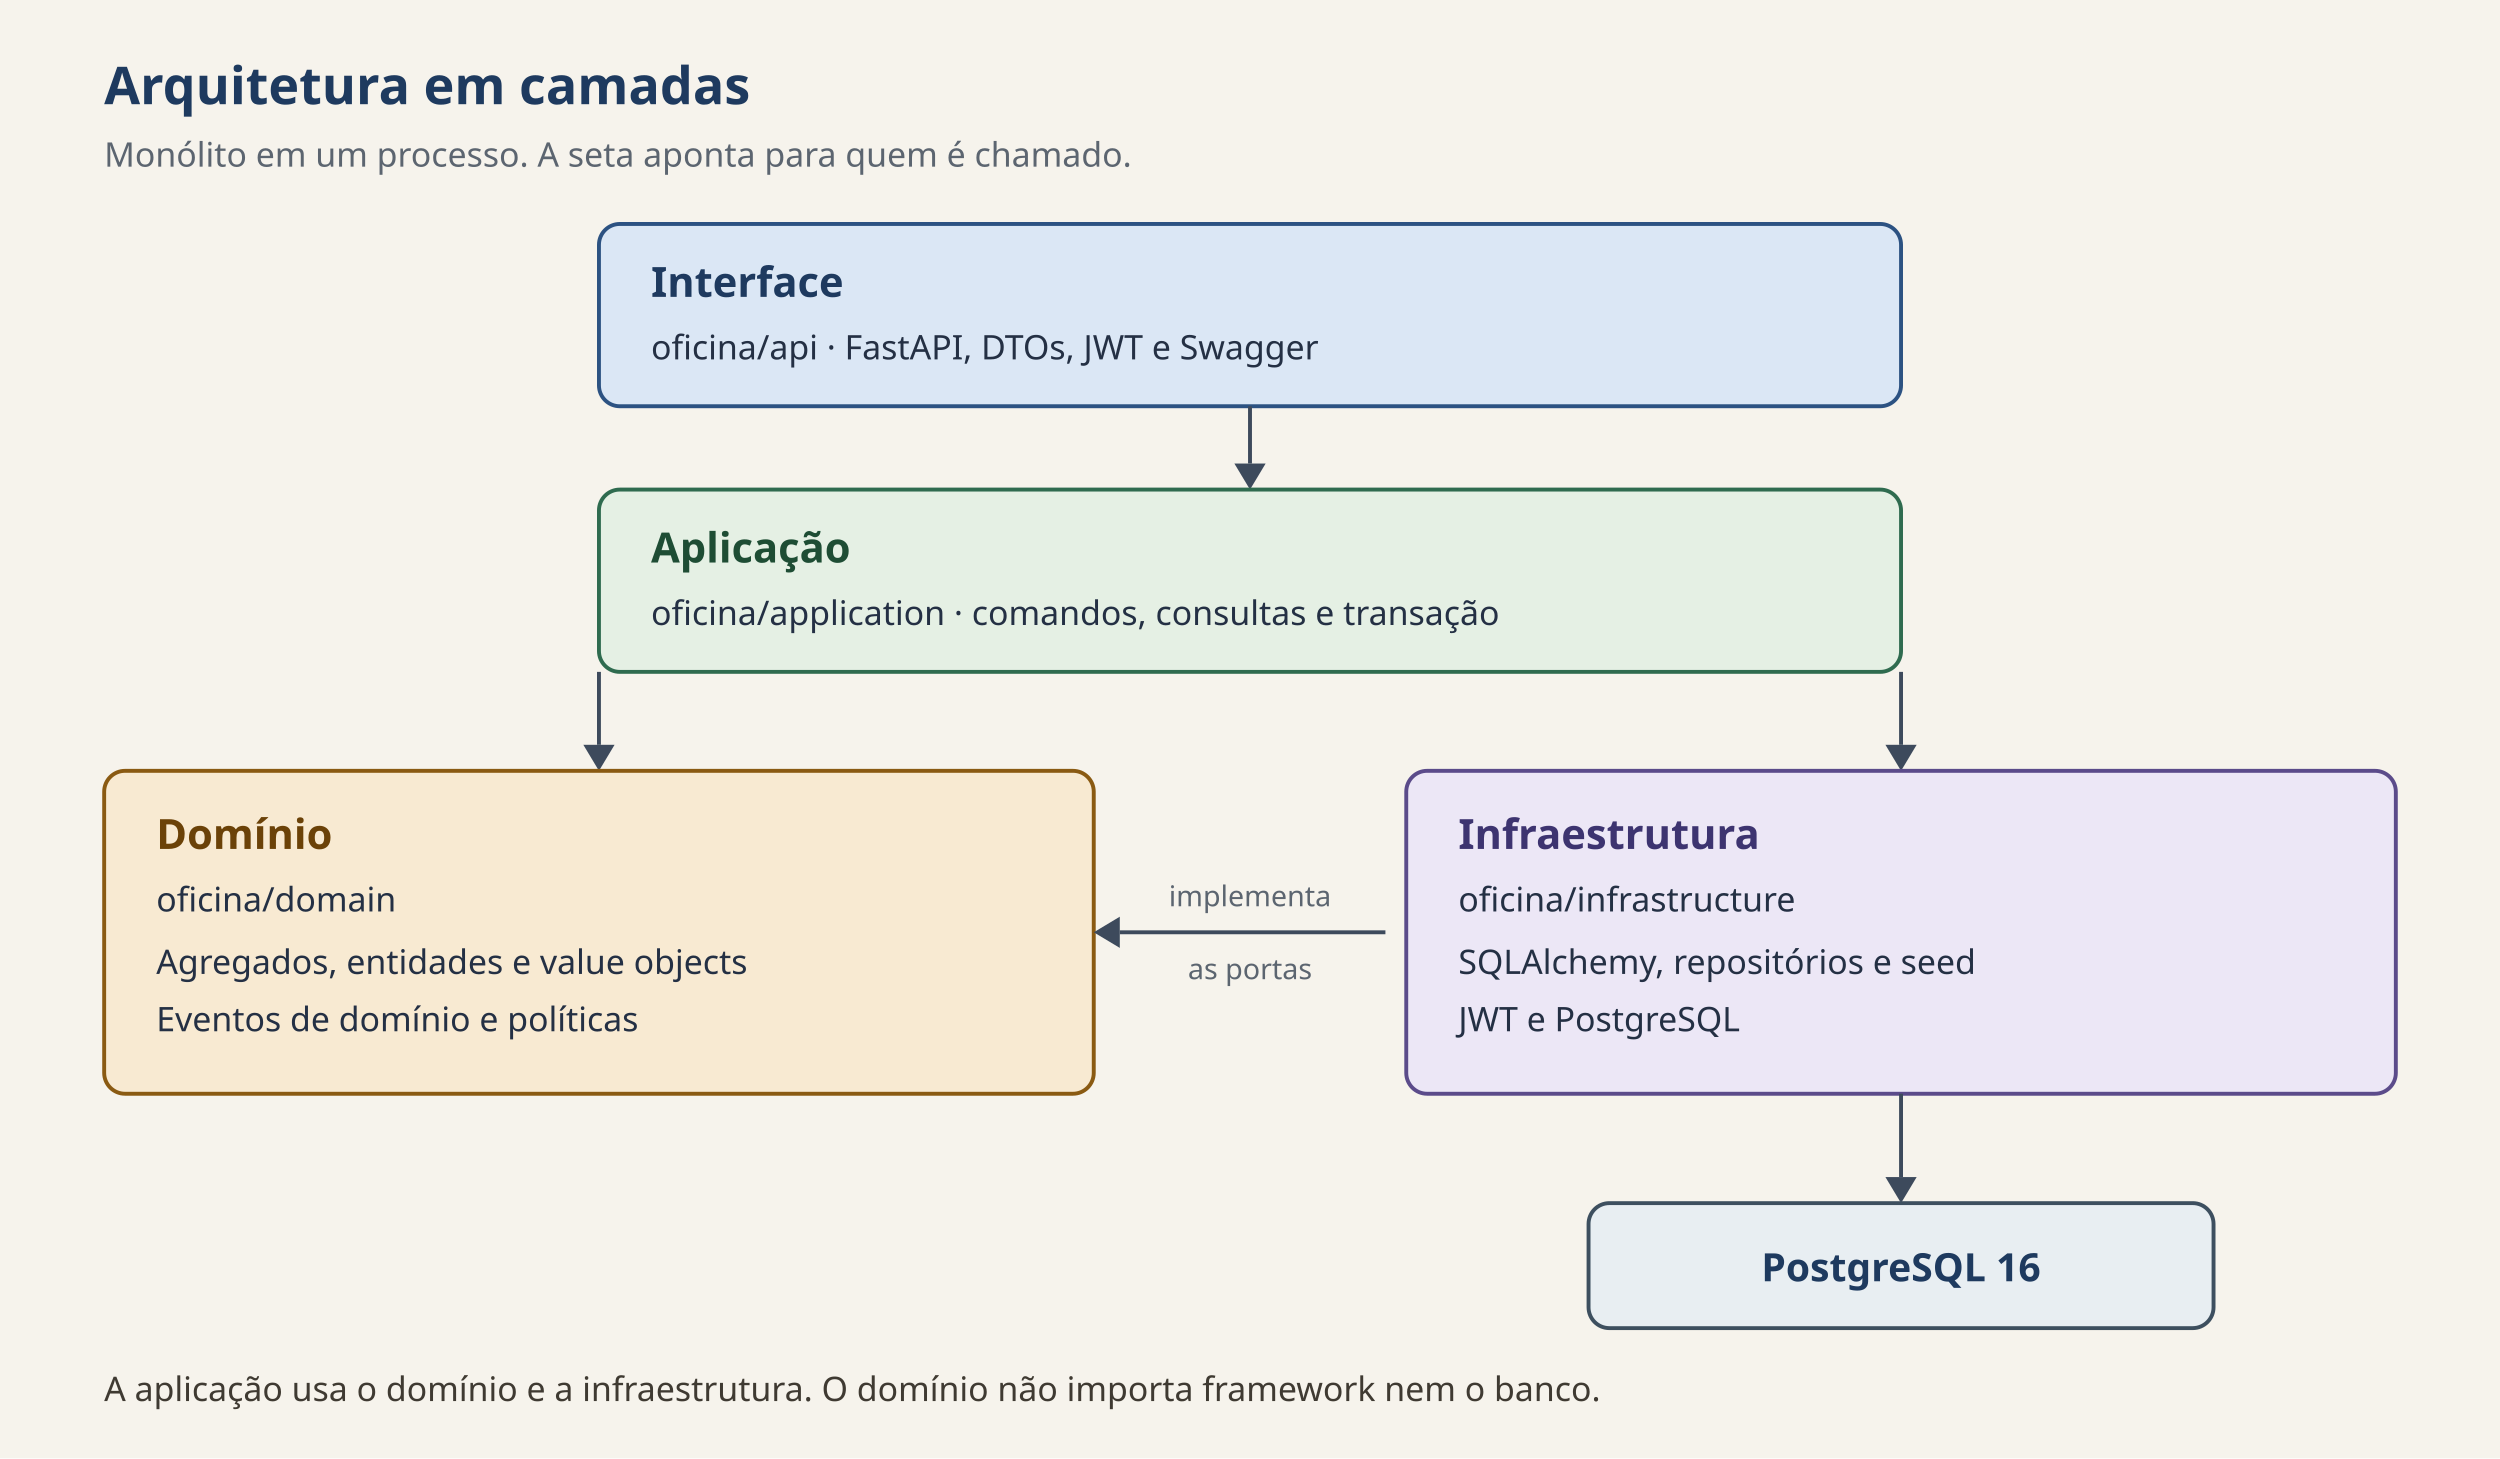
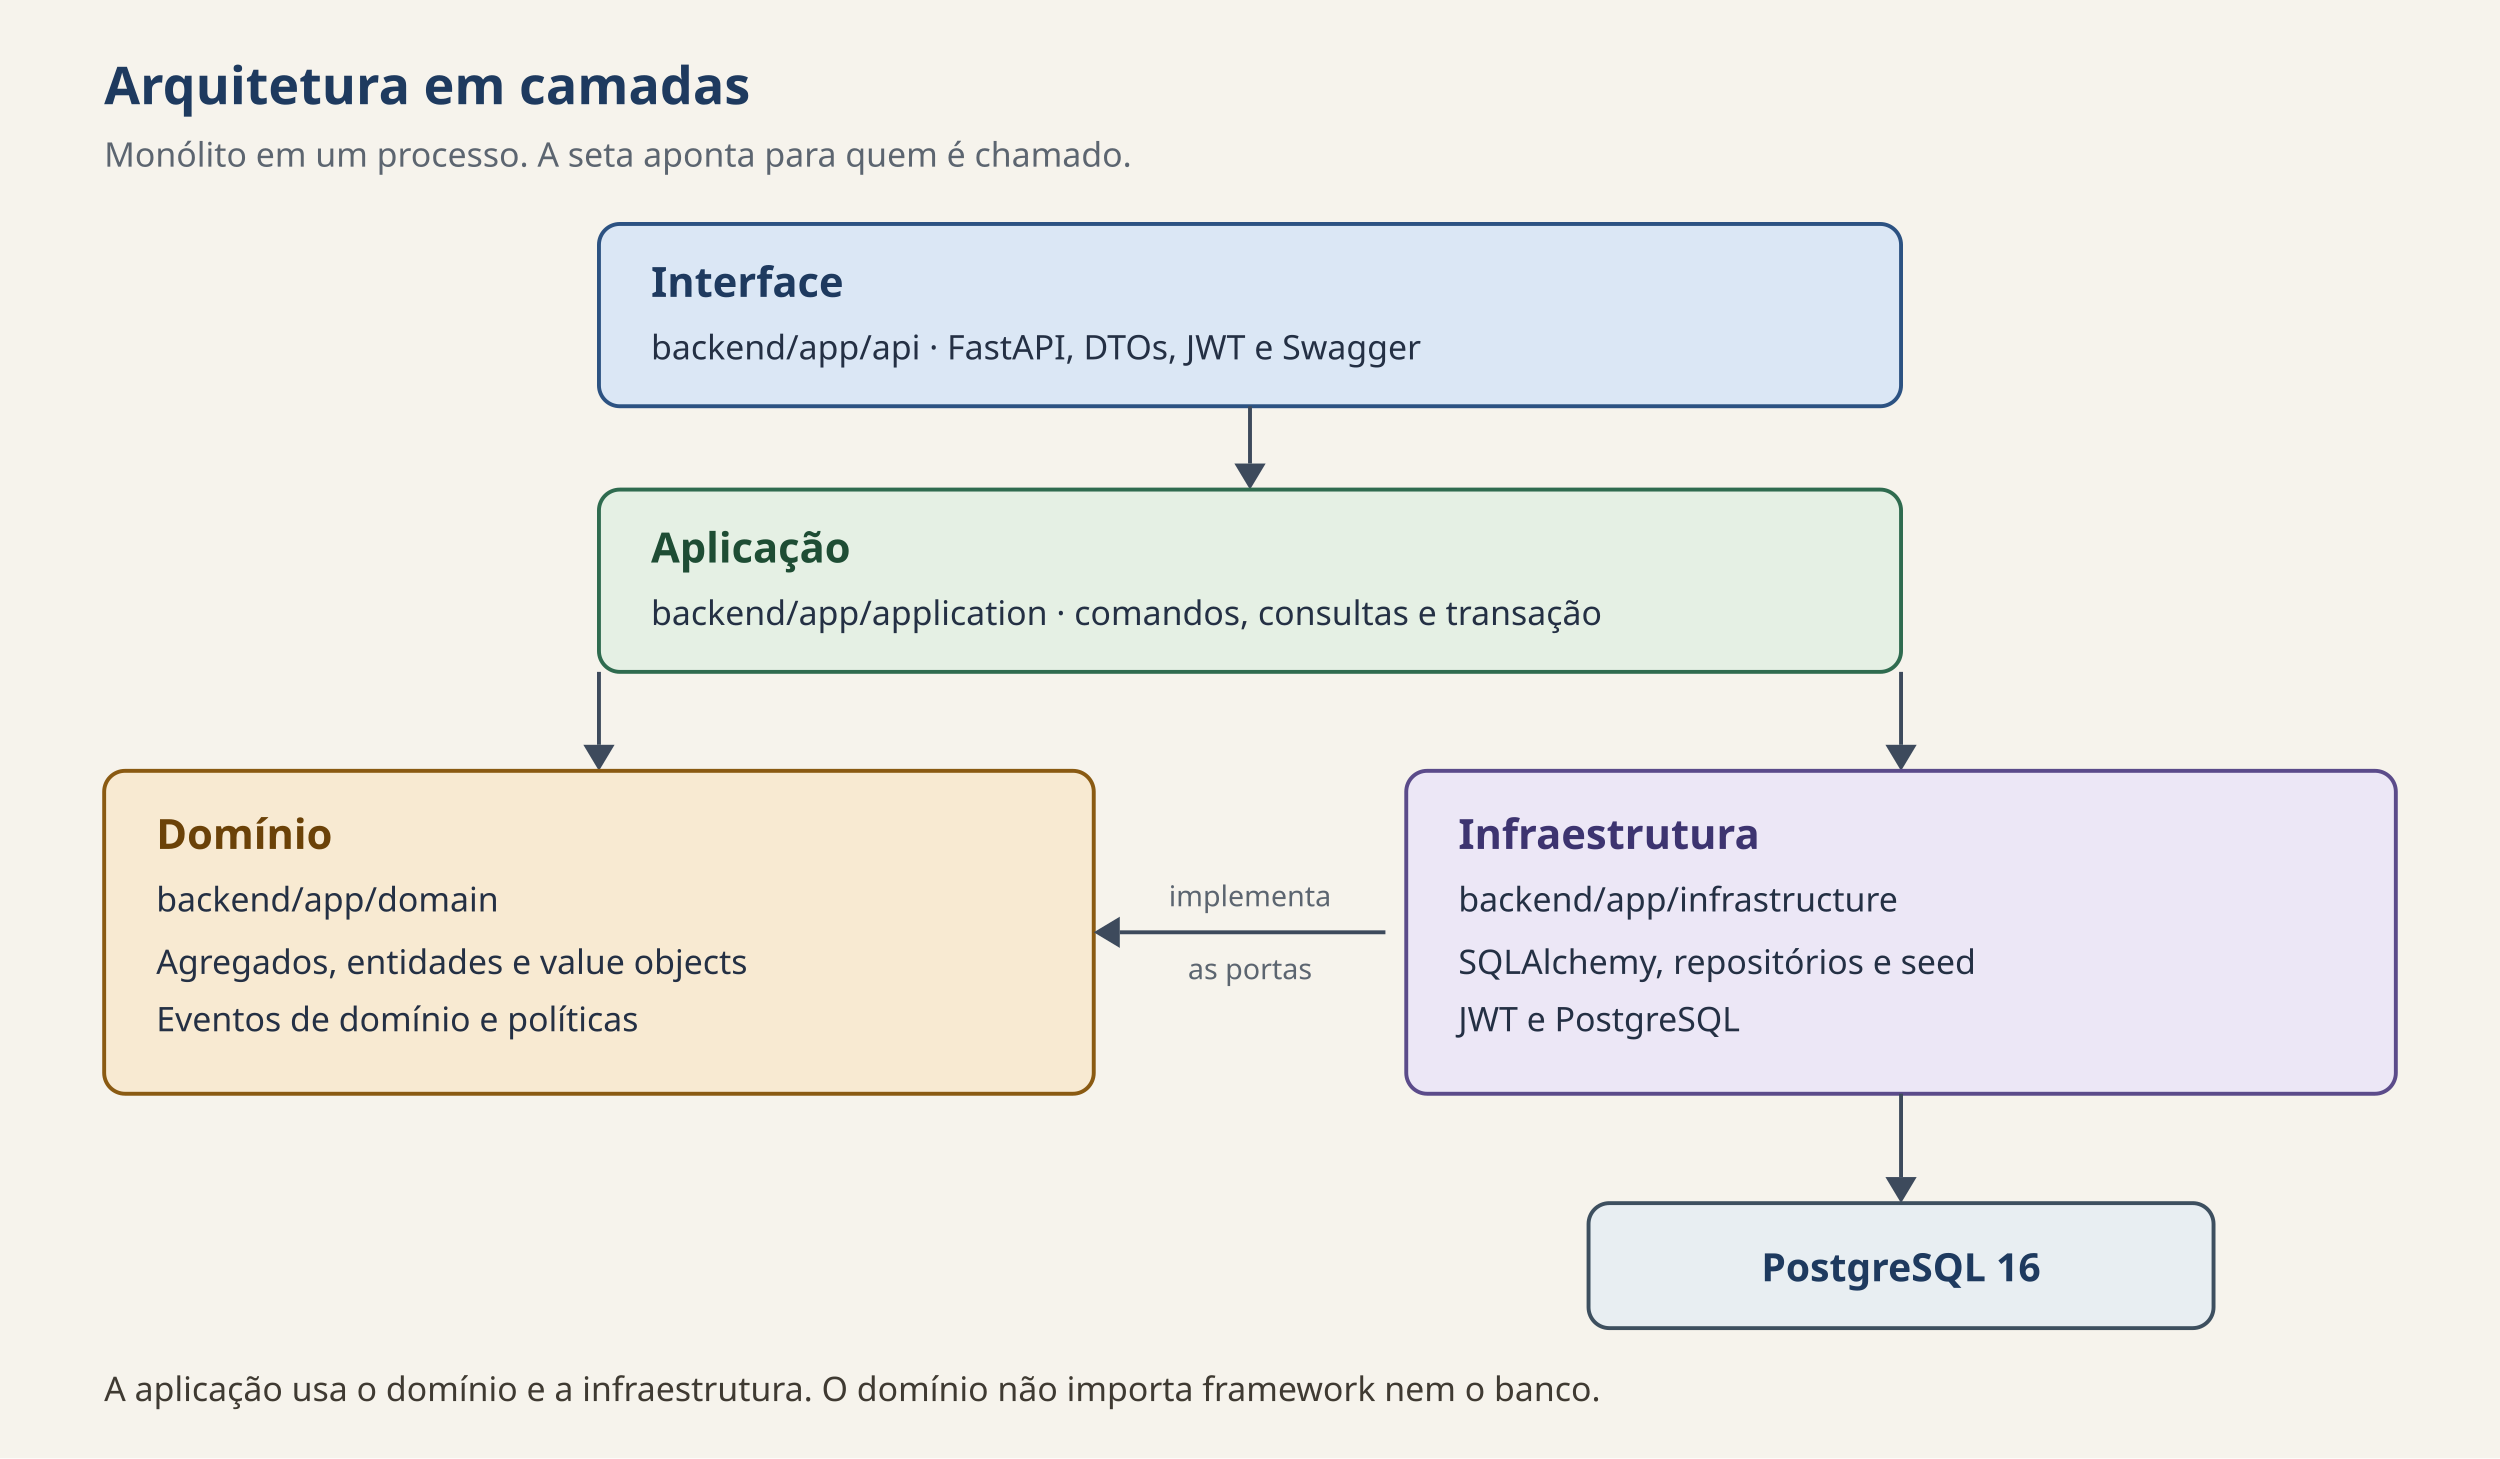
<svg xmlns="http://www.w3.org/2000/svg" viewBox="0 0 960 560" role="img">
  <rect width="960" height="560" fill="#f6f3ec" />
  <text x="40" y="40" font-family="sans-serif" font-size="20" font-weight="700" fill="#1e3a5f">Arquitetura em camadas</text>
  <text x="40" y="64" font-family="sans-serif" font-size="13" fill="#5c6570">Monólito em um processo. A seta aponta para quem é chamado.</text>
  <rect x="230" y="86" width="500" height="70" rx="8" fill="#dbe7f5" stroke="#2c5282" stroke-width="1.5" />
  <text x="250" y="114" font-family="sans-serif" font-size="16" font-weight="700" fill="#1e3a5f">Interface</text>
-   <text x="250" y="138" font-family="sans-serif" font-size="13" fill="#243044">oficina/api · FastAPI, DTOs, JWT e Swagger</text>
+   <text x="250" y="138" font-family="sans-serif" font-size="13" fill="#243044">backend/app/api · FastAPI, DTOs, JWT e Swagger</text>
  <line x1="480" y1="156" x2="480" y2="178" stroke="#3d4a5c" stroke-width="1.5" />
  <polygon points="474,178 486,178 480,188" fill="#3d4a5c" />
  <rect x="230" y="188" width="500" height="70" rx="8" fill="#e5f0e4" stroke="#2f6b4f" stroke-width="1.5" />
  <text x="250" y="216" font-family="sans-serif" font-size="16" font-weight="700" fill="#1e4d34">Aplicação</text>
-   <text x="250" y="240" font-family="sans-serif" font-size="13" fill="#243044">oficina/application · comandos, consultas e transação</text>
+   <text x="250" y="240" font-family="sans-serif" font-size="13" fill="#243044">backend/app/application · comandos, consultas e transação</text>
  <line x1="230" y1="258" x2="230" y2="286" stroke="#3d4a5c" stroke-width="1.5" />
  <polygon points="224,286 236,286 230,296" fill="#3d4a5c" />
  <line x1="730" y1="258" x2="730" y2="286" stroke="#3d4a5c" stroke-width="1.5" />
  <polygon points="724,286 736,286 730,296" fill="#3d4a5c" />
  <rect x="40" y="296" width="380" height="124" rx="8" fill="#f8ead2" stroke="#8a5a12" stroke-width="1.5" />
  <text x="60" y="326" font-family="sans-serif" font-size="16" font-weight="700" fill="#6b4208">Domínio</text>
-   <text x="60" y="350" font-family="sans-serif" font-size="13" fill="#243044">oficina/domain</text>
+   <text x="60" y="350" font-family="sans-serif" font-size="13" fill="#243044">backend/app/domain</text>
  <text x="60" y="374" font-family="sans-serif" font-size="13" fill="#243044">Agregados, entidades e value objects</text>
  <text x="60" y="396" font-family="sans-serif" font-size="13" fill="#243044">Eventos de domínio e políticas</text>
  <rect x="540" y="296" width="380" height="124" rx="8" fill="#ece7f6" stroke="#5b4b8a" stroke-width="1.5" />
  <text x="560" y="326" font-family="sans-serif" font-size="16" font-weight="700" fill="#3d3470">Infraestrutura</text>
-   <text x="560" y="350" font-family="sans-serif" font-size="13" fill="#243044">oficina/infrastructure</text>
+   <text x="560" y="350" font-family="sans-serif" font-size="13" fill="#243044">backend/app/infrastructure</text>
  <text x="560" y="374" font-family="sans-serif" font-size="13" fill="#243044">SQLAlchemy, repositórios e seed</text>
  <text x="560" y="396" font-family="sans-serif" font-size="13" fill="#243044">JWT e PostgreSQL</text>
  <line x1="532" y1="358" x2="430" y2="358" stroke="#3d4a5c" stroke-width="1.5" />
  <polygon points="430,352 430,364 420,358" fill="#3d4a5c" />
  <text x="480" y="348" text-anchor="middle" font-family="sans-serif" font-size="11" fill="#5c6570">implementa</text>
  <text x="480" y="376" text-anchor="middle" font-family="sans-serif" font-size="11" fill="#5c6570">as portas</text>
  <line x1="730" y1="420" x2="730" y2="452" stroke="#3d4a5c" stroke-width="1.5" />
  <polygon points="724,452 736,452 730,462" fill="#3d4a5c" />
  <rect x="610" y="462" width="240" height="48" rx="8" fill="#e8eef2" stroke="#3d4f5f" stroke-width="1.5" />
  <text x="730" y="492" text-anchor="middle" font-family="sans-serif" font-size="15" font-weight="700" fill="#1e3a5f">PostgreSQL 16</text>
  <text x="40" y="538" font-family="sans-serif" font-size="13" fill="#3f3a32">A aplicação usa o domínio e a infraestrutura. O domínio não importa framework nem o banco.</text>
</svg>
